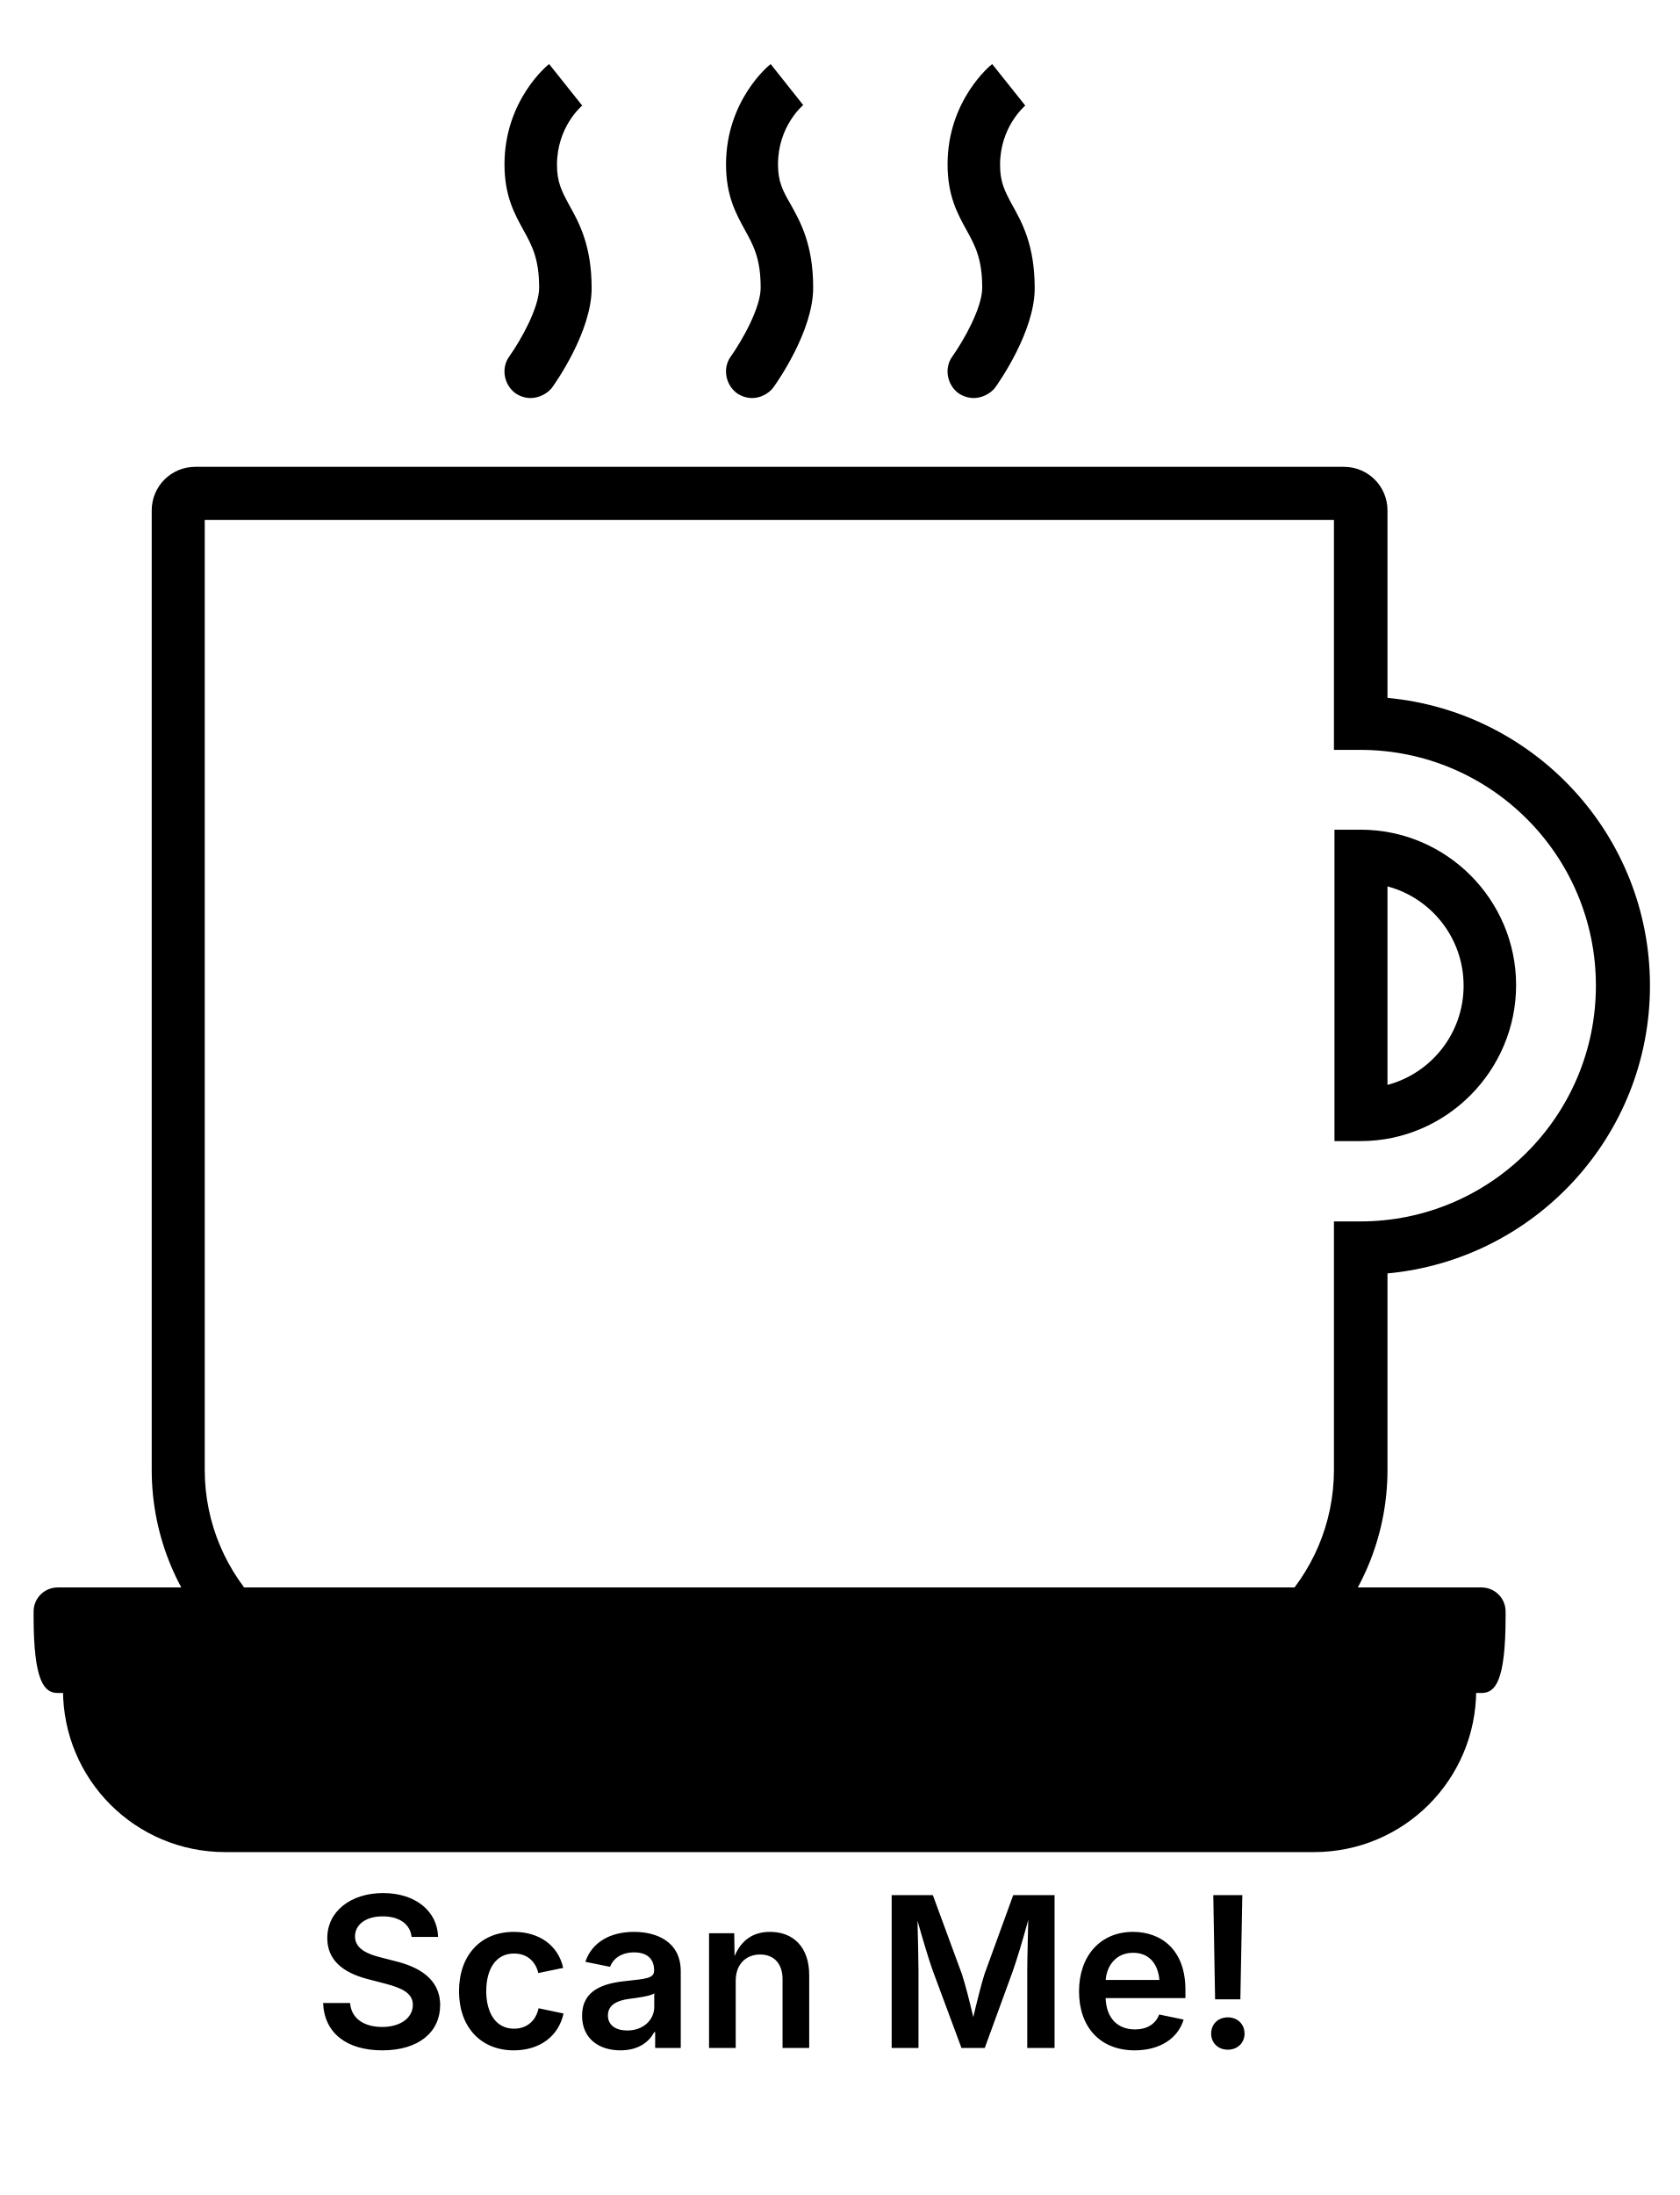
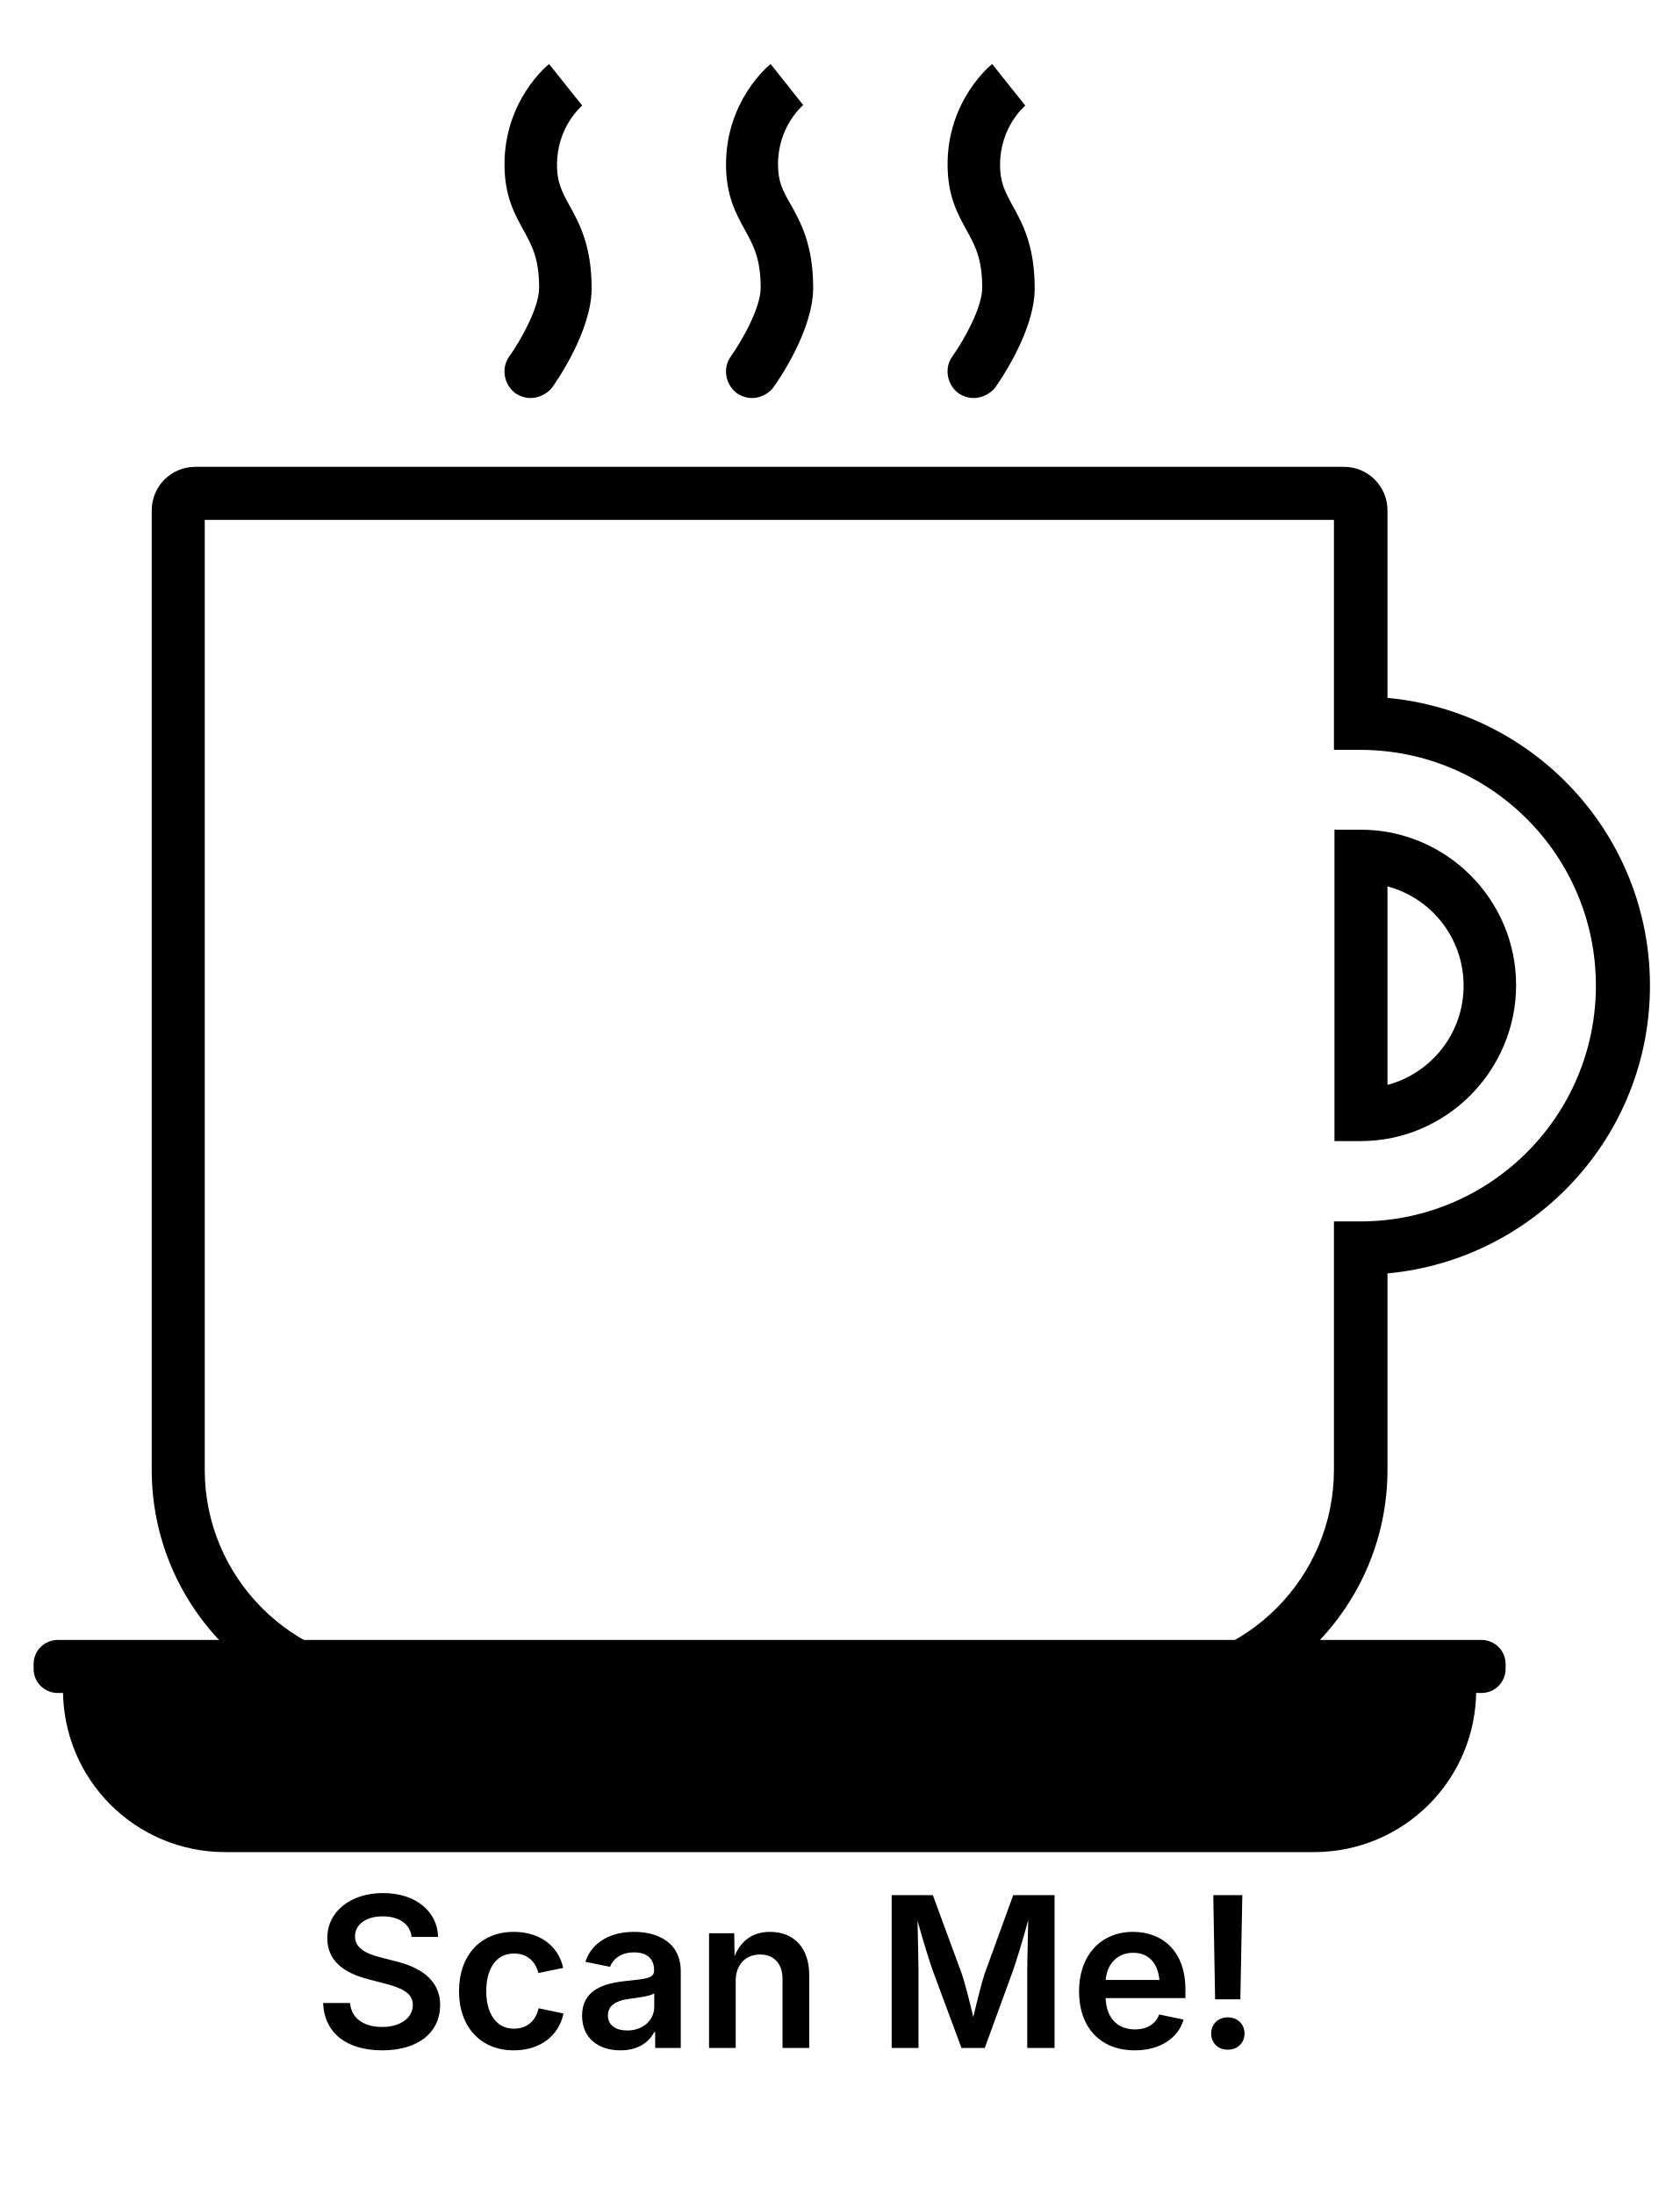
<svg xmlns="http://www.w3.org/2000/svg" width="320" height="418" viewBox="0 0 320 418" fill="none">
-   <path d="M11 302.3H282.2C284.7 302.3 286.8 304.3 286.8 306.9V307.8C286.8 320.3 284.8 322.4 282.2 322.4H11C8.5 322.4 6.4 320.4 6.4 307.8V306.9C6.4 304.3 8.5 302.3 11 302.3Z" fill="currentColor" />
+   <path d="M11 312.3H282.2C284.7 312.3 286.8 314.3 286.8 316.9V317.8C286.8 320.3 284.8 322.4 282.2 322.4H11C8.5 322.4 6.4 320.4 6.4 317.8V316.9C6.4 314.3 8.5 312.3 11 312.3Z" fill="currentColor" />
  <path d="M250.3 352.7H42.9C25.8 352.7 12 338.9 12 321.8H281.2C281.2 338.9 267.4 352.7 250.3 352.7Z" fill="currentColor" />
  <path d="M216.9 327.3H76.3C50.1 327.3 28.9 306 28.9 279.9V97.2C28.9 92.6 32.6 88.9 37.2 88.9H256C260.6 88.9 264.3 92.6 264.3 97.2V132.9C292.3 135.5 314.3 159 314.3 187.7C314.3 216.4 292.3 239.9 264.3 242.5V279.9C264.3 306 243 327.3 216.9 327.3ZM39 99V279.9C39 300.5 55.8 317.2 76.3 317.2H216.8C237.4 317.2 254.1 300.4 254.1 279.9V232.6H259.1C283.9 232.6 304 212.5 304 187.7C304 162.9 283.9 142.8 259.1 142.8H254.1V99H39Z" fill="currentColor" />
  <path d="M259.2 217.3H254.2V158H259.2C275.5 158 288.8 171.3 288.8 187.6C288.8 203.9 275.5 217.3 259.2 217.3ZM264.3 168.8V206.6C272.6 204.4 278.8 196.8 278.8 187.7C278.8 178.6 272.6 171 264.3 168.8Z" fill="currentColor" />
  <path d="M101.1 75.8C100.1 75.8 99.1 75.5 98.2 74.9C96 73.3 95.4 70.1 97 67.9C99.2 64.8 102.7 58.6 102.7 54.8C102.7 49.2 101.3 46.7 99.7 43.8C98 40.7 96.1 37.3 96.1 31.3C96.1 19.1 104.3 12.4 104.6 12.2L110.9 20.1C110.7 20.3 106.1 24.2 106.1 31.4C106.1 34.7 107 36.4 108.4 39C110.3 42.4 112.7 46.7 112.7 54.9C112.7 63.1 105.9 72.8 105.1 73.9C104.2 75 102.6 75.8 101.1 75.8Z" fill="currentColor" />
  <path d="M143.3 75.8C142.3 75.8 141.3 75.5 140.4 74.9C138.2 73.3 137.6 70.1 139.2 67.9C141.4 64.8 144.9 58.6 144.9 54.8C144.9 49.2 143.5 46.7 141.9 43.8C140.2 40.7 138.3 37.3 138.3 31.3C138.3 19.1 146.5 12.4 146.8 12.2L153 20C152.8 20.2 148.2 24.1 148.2 31.3C148.2 34.6 149.1 36.3 150.6 38.9C152.5 42.3 154.9 46.6 154.9 54.8C154.9 63 148.1 72.7 147.3 73.8C146.4 75 144.8 75.8 143.3 75.8Z" fill="currentColor" />
  <path d="M185.5 75.8C184.5 75.8 183.5 75.5 182.6 74.9C180.4 73.3 179.8 70.1 181.4 67.9C183.6 64.8 187.1 58.6 187.1 54.8C187.1 49.2 185.7 46.7 184.1 43.8C182.4 40.7 180.5 37.3 180.5 31.3C180.5 19.1 188.7 12.4 189 12.2L195.3 20.1C195.1 20.3 190.5 24.2 190.5 31.4C190.5 34.7 191.4 36.4 192.8 39C194.7 42.4 197.1 46.7 197.1 54.9C197.1 63.1 190.3 72.8 189.5 73.9C188.6 75 187 75.8 185.5 75.8Z" fill="currentColor" />
  <text id="qr-frame-text" x="150" y="390" font-size="40px" font-weight="600" font-family="Inter, sans-serif" fill="currentColor" text-anchor="middle">Scan Me!</text>
</svg>
